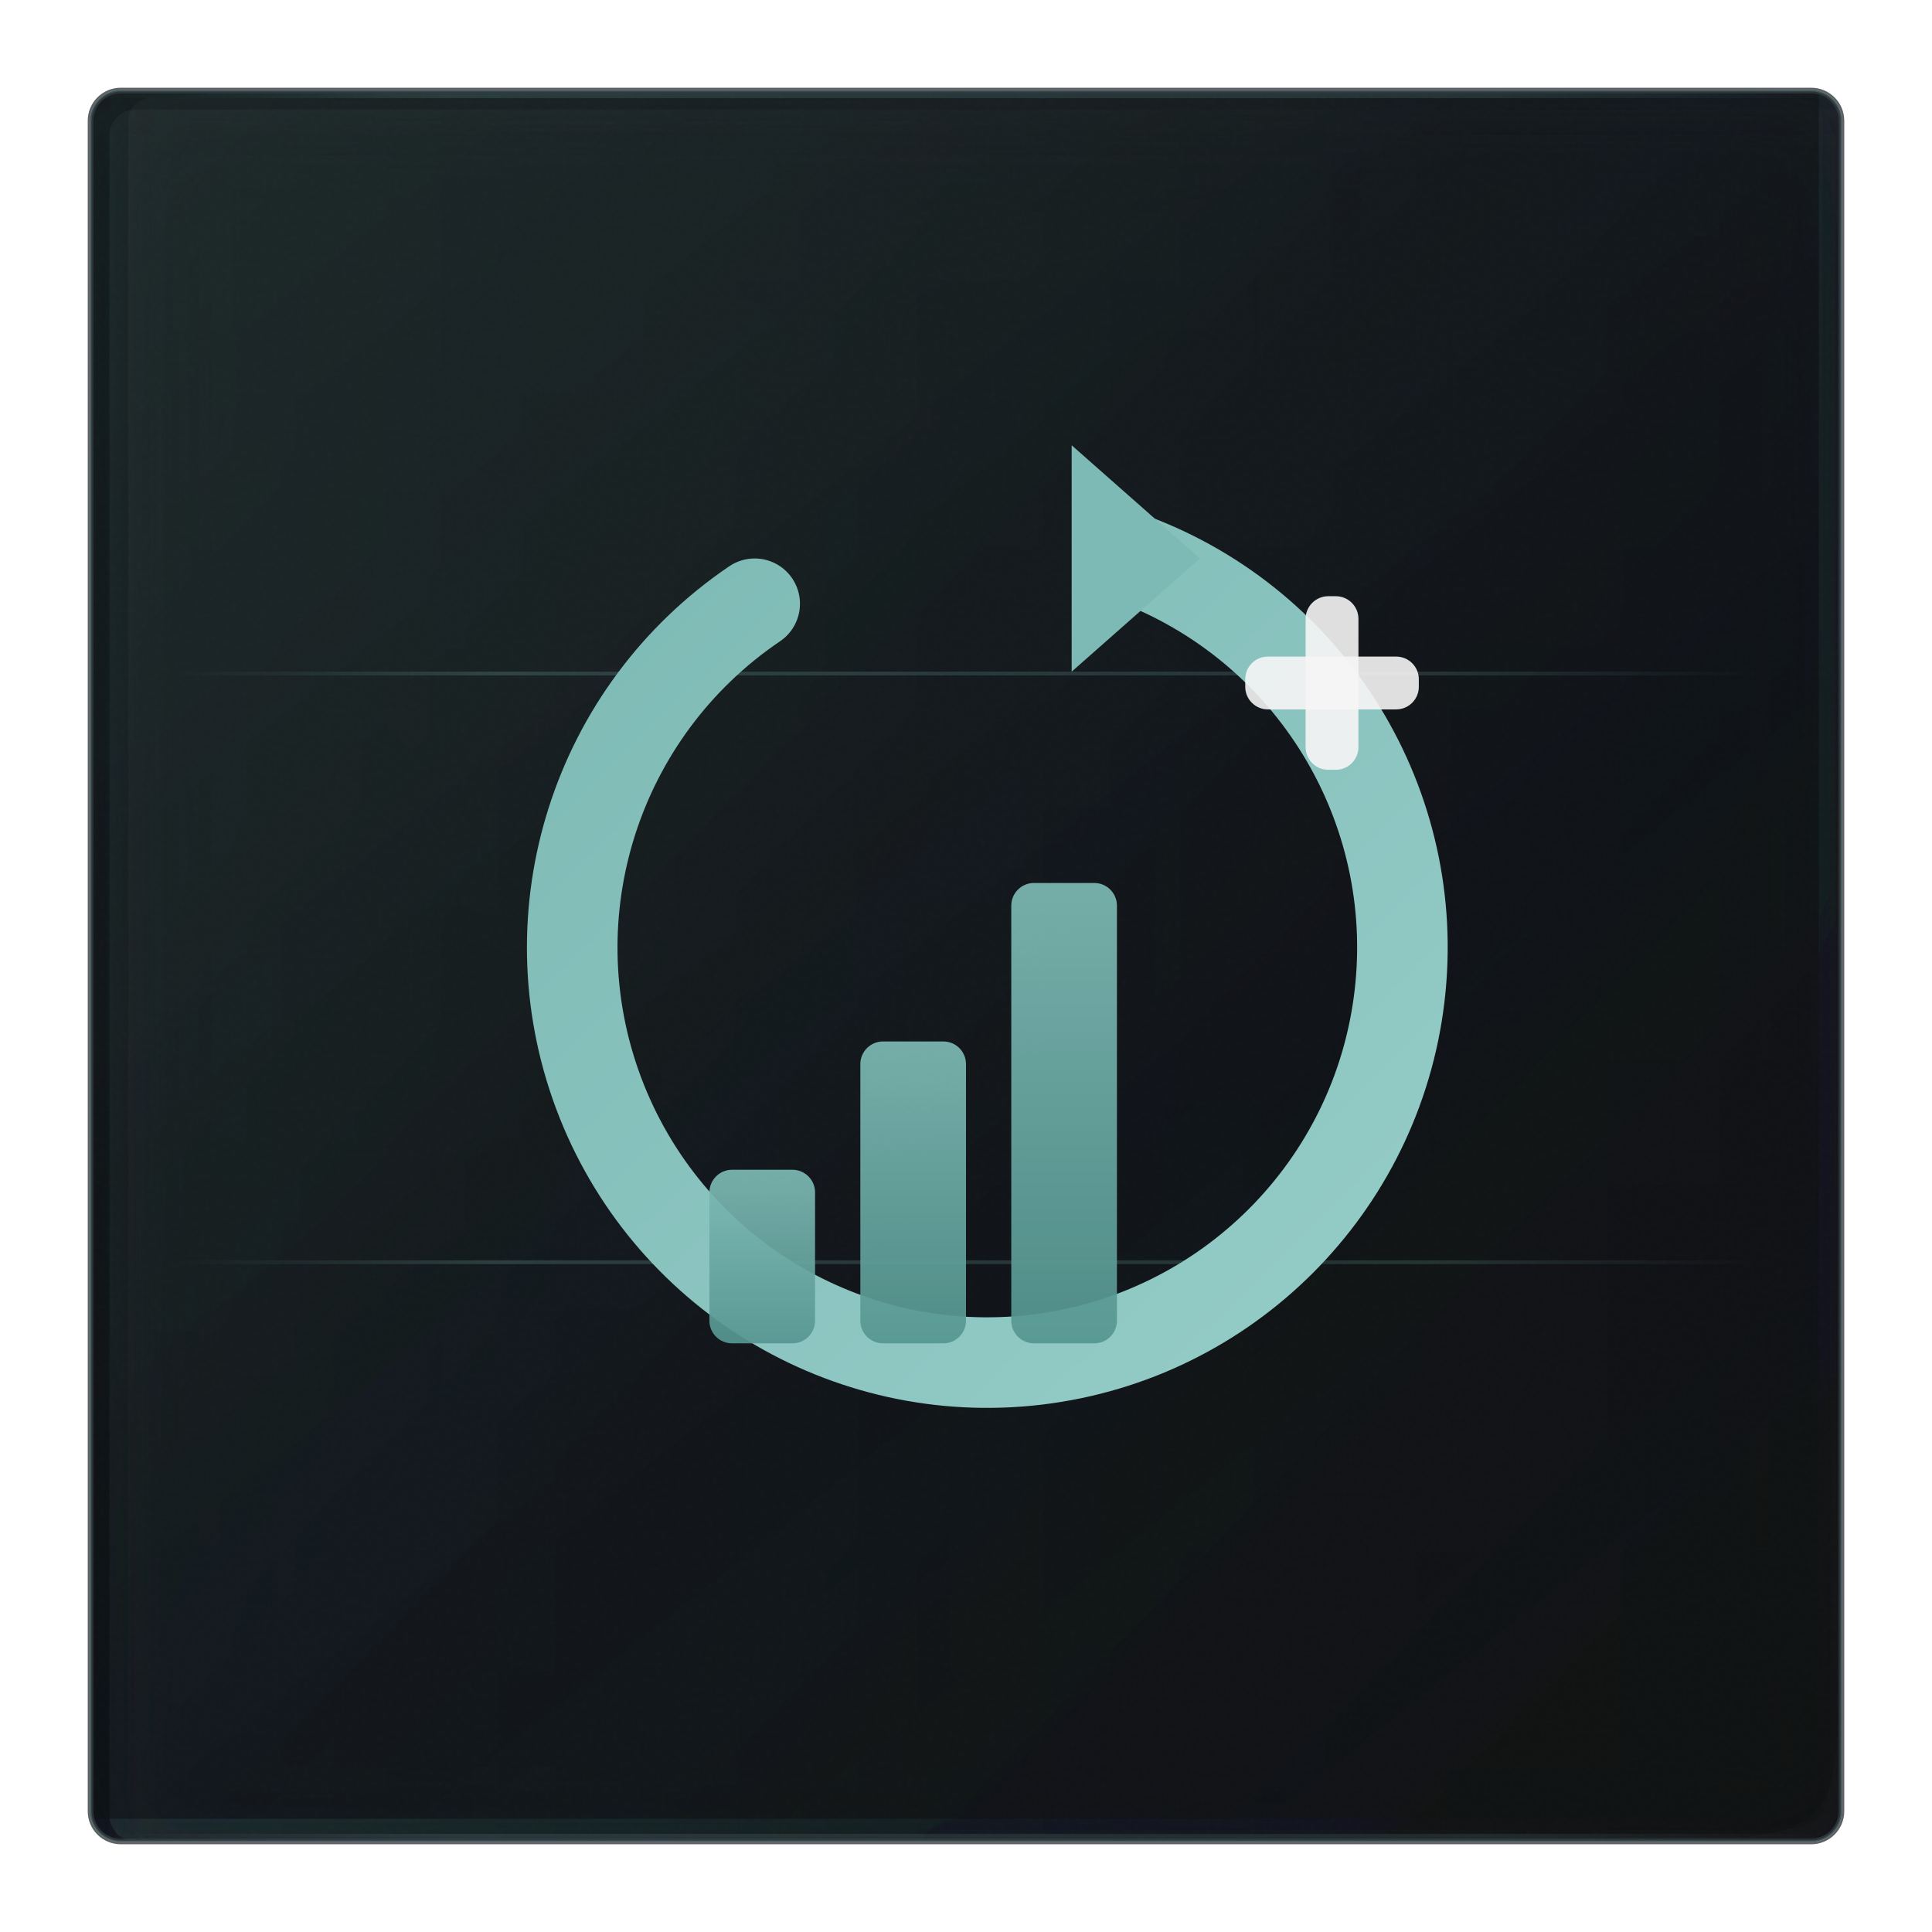
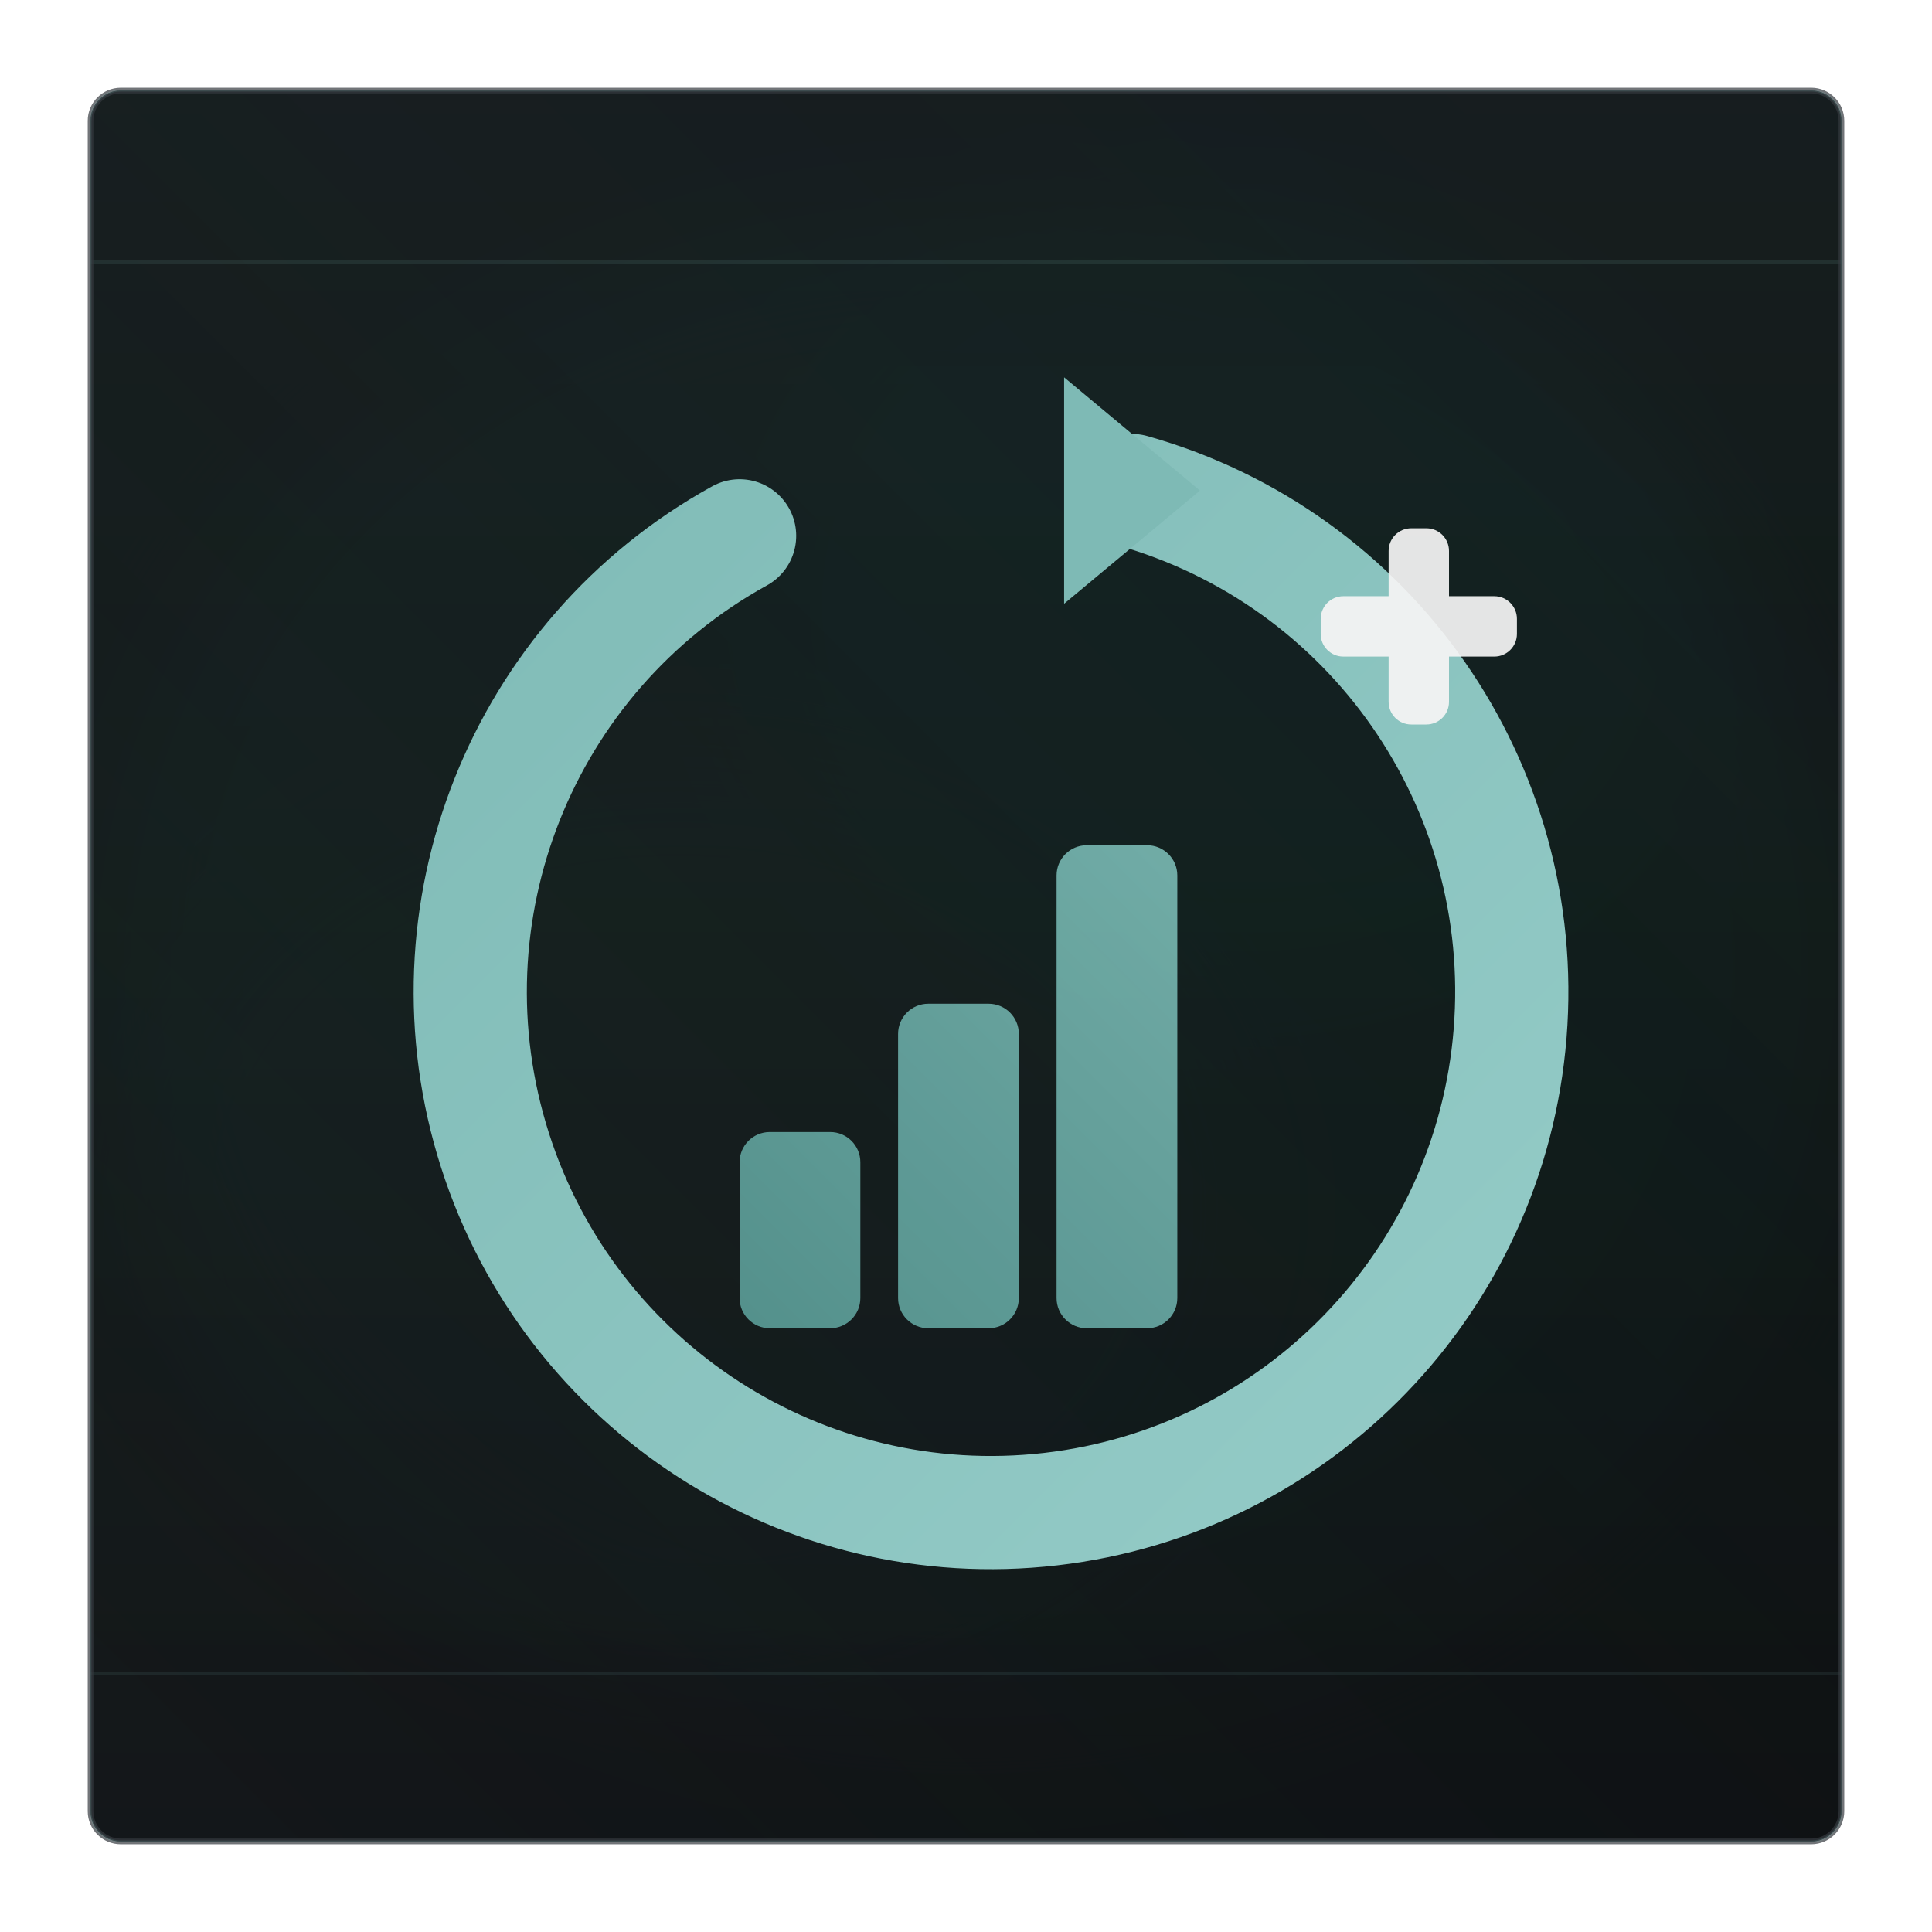
<svg xmlns="http://www.w3.org/2000/svg" width="512" height="512" viewBox="0 0 512 512" role="img" aria-label="AgilePlus Windows Mica">
  <defs>
-     <clipPath id="wm-outer-clip">
-       <rect x="24" y="24" width="464" height="464" rx="8" ry="8" />
-     </clipPath>
-     <linearGradient id="wm-wallpaper" x1="0" y1="0" x2="1" y2="1">
-       <stop offset="0%" stop-color="#0d1e1c" />
-       <stop offset="50%" stop-color="#111820" />
-       <stop offset="100%" stop-color="#090a0c" />
+     <filter id="wm-blur" x="-10%" y="-10%" width="120%" height="120%">
+       <feGaussianBlur in="SourceGraphic" stdDeviation="16" result="blur" />
+       <feColorMatrix in="blur" type="saturate" values="1.8" result="saturated" />
+     </filter>
+     <linearGradient id="wm-mica1" x1="0" y1="0" x2="1" y2="1">
+       <stop offset="0%" stop-color="#090a0c" stop-opacity="0.85" />
+       <stop offset="100%" stop-color="#0d1412" stop-opacity="0.82" />
    </linearGradient>
-     <radialGradient id="wm-wall-blob1" cx="30%" cy="25%" r="40%">
-       <stop offset="0%" stop-color="#7ebab5" stop-opacity="0.55" />
-       <stop offset="55%" stop-color="#569691" stop-opacity="0.18" />
-       <stop offset="100%" stop-color="#090a0c" stop-opacity="0" />
-     </radialGradient>
-     <radialGradient id="wm-wall-blob2" cx="75%" cy="75%" r="38%">
-       <stop offset="0%" stop-color="#353a40" stop-opacity="0.70" />
-       <stop offset="60%" stop-color="#1a2230" stop-opacity="0.30" />
-       <stop offset="100%" stop-color="#090a0c" stop-opacity="0" />
-     </radialGradient>
-     <linearGradient id="wm-mica-a" x1="0" y1="0" x2="0" y2="1">
-       <stop offset="0%" stop-color="#1c2228" stop-opacity="0.82" />
-       <stop offset="100%" stop-color="#0d1015" stop-opacity="0.88" />
+     <linearGradient id="wm-mica2" x1="0" y1="0" x2="0" y2="1">
+       <stop offset="0%" stop-color="#7ebab5" stop-opacity="0.06" />
+       <stop offset="100%" stop-color="#569691" stop-opacity="0.04" />
    </linearGradient>
-     <linearGradient id="wm-mica-b" x1="0" y1="0" x2="1" y2="0">
-       <stop offset="0%" stop-color="#7ebab5" stop-opacity="0.14" />
-       <stop offset="40%" stop-color="#569691" stop-opacity="0.09" />
+     <linearGradient id="wm-mica3" x1="0" y1="1" x2="1" y2="0">
+       <stop offset="0%" stop-color="#353a40" stop-opacity="0.18" />
      <stop offset="100%" stop-color="#090a0c" stop-opacity="0.05" />
    </linearGradient>
-     <linearGradient id="wm-mica-c" x1="0" y1="0" x2="1" y2="1">
-       <stop offset="0%" stop-color="#f6f5f5" stop-opacity="0.06" />
-       <stop offset="50%" stop-color="#353a40" stop-opacity="0.10" />
-       <stop offset="100%" stop-color="#090a0c" stop-opacity="0.04" />
+     <linearGradient id="wm-fill" x1="0" y1="0" x2="0" y2="1">
+       <stop offset="0%" stop-color="#111618" stop-opacity="0.83" />
+       <stop offset="50%" stop-color="#0d1412" stop-opacity="0.84" />
+       <stop offset="100%" stop-color="#090a0c" stop-opacity="0.85" />
    </linearGradient>
-     <linearGradient id="wm-mica-d" x1="0.1" y1="0" x2="0.9" y2="1">
-       <stop offset="0%" stop-color="#111618" stop-opacity="0.60" />
-       <stop offset="60%" stop-color="#090a0c" stop-opacity="0.72" />
-       <stop offset="100%" stop-color="#0a0e10" stop-opacity="0.65" />
-     </linearGradient>
-     <filter id="wm-layer-blur" x="-5%" y="-5%" width="110%" height="110%">
-       <feGaussianBlur in="SourceGraphic" stdDeviation="14" result="blurred" />
-     </filter>
-     <filter id="wm-top-blur" x="-3%" y="-3%" width="106%" height="106%">
-       <feGaussianBlur in="SourceGraphic" stdDeviation="7" />
-     </filter>
-     <filter id="wm-noise" x="0" y="0" width="100%" height="100%">
-       <feTurbulence type="fractalNoise" baseFrequency="0.72" numOctaves="4" seed="17" stitchTiles="stitch" result="noise" />
-       <feColorMatrix in="noise" type="saturate" values="0" result="gray" />
-       <feBlend in="SourceGraphic" in2="gray" mode="overlay" result="grained" />
-     </filter>
-     <linearGradient id="wm-divider-grad" x1="0" y1="0" x2="1" y2="0">
-       <stop offset="0%" stop-color="#7ebab5" stop-opacity="0" />
-       <stop offset="20%" stop-color="#7ebab5" stop-opacity="0.22" />
-       <stop offset="80%" stop-color="#7ebab5" stop-opacity="0.18" />
-       <stop offset="100%" stop-color="#7ebab5" stop-opacity="0" />
-     </linearGradient>
-     <linearGradient id="wm-loop-grad" x1="0" y1="0" x2="1" y2="1" gradientUnits="objectBoundingBox">
+     <linearGradient id="wm-loop" x1="96" y1="96" x2="416" y2="416" gradientUnits="userSpaceOnUse">
      <stop offset="0%" stop-color="#7ebab5" />
      <stop offset="100%" stop-color="#95ccc8" />
    </linearGradient>
-     <linearGradient id="wm-bars-grad" x1="0" y1="1" x2="0" y2="0" gradientUnits="objectBoundingBox">
+     <linearGradient id="wm-bars" x1="176" y1="336" x2="336" y2="176" gradientUnits="userSpaceOnUse">
      <stop offset="0%" stop-color="#569691" />
      <stop offset="100%" stop-color="#7ebab5" />
    </linearGradient>
+     <clipPath id="wm-clip">
+       <rect x="24" y="24" width="464" height="464" rx="8" ry="8" />
+     </clipPath>
  </defs>
  <rect x="24" y="24" width="464" height="464" rx="8" ry="8" fill="#090a0c" />
-   <g clip-path="url(#wm-outer-clip)">
-     <rect x="24" y="24" width="464" height="464" fill="url(#wm-wallpaper)" />
-     <rect x="24" y="24" width="464" height="464" fill="url(#wm-wall-blob1)" />
-     <rect x="24" y="24" width="464" height="464" fill="url(#wm-wall-blob2)" />
-     <rect x="24" y="24" width="464" height="464" fill="url(#wm-wallpaper)" filter="url(#wm-layer-blur)" opacity="0.90" />
-     <rect x="24" y="24" width="464" height="464" fill="url(#wm-mica-a)" />
-     <rect x="29" y="29" width="464" height="464" fill="url(#wm-wallpaper)" filter="url(#wm-layer-blur)" opacity="0.60" />
-     <rect x="29" y="29" width="459" height="459" rx="7" ry="7" fill="url(#wm-mica-b)" opacity="0.85" />
-     <rect x="34" y="26" width="454" height="462" fill="url(#wm-wallpaper)" filter="url(#wm-top-blur)" opacity="0.35" />
-     <rect x="34" y="26" width="449" height="457" rx="6" ry="6" fill="url(#wm-mica-c)" opacity="0.80" />
-     <rect x="20" y="20" width="462" height="462" fill="url(#wm-mica-d)" opacity="0.75" />
-     <rect x="24" y="24" width="464" height="464" fill="#888" filter="url(#wm-noise)" opacity="0.035" />
-     <rect x="24" y="24" width="464" height="2" fill="url(#wm-divider-grad)" opacity="0.9" />
-     <rect x="44" y="178" width="424" height="1" fill="url(#wm-divider-grad)" />
-     <rect x="44" y="334" width="424" height="1" fill="url(#wm-divider-grad)" />
-     <rect x="24" y="486" width="464" height="2" fill="url(#wm-divider-grad)" opacity="0.7" />
+   <g clip-path="url(#wm-clip)">
+     <ellipse cx="256" cy="256" rx="230" ry="200" fill="#7ebab5" opacity="0.14" filter="url(#wm-blur)" />
+     <ellipse cx="180" cy="320" rx="150" ry="120" fill="#353a40" opacity="0.22" filter="url(#wm-blur)" />
+     <ellipse cx="330" cy="160" rx="130" ry="110" fill="#569691" opacity="0.10" filter="url(#wm-blur)" />
+     <rect x="24" y="24" width="464" height="464" fill="url(#wm-fill)" />
+     <rect x="24" y="24" width="464" height="464" fill="url(#wm-mica2)" />
+     <rect x="24" y="24" width="464" height="464" fill="url(#wm-mica3)" />
+     <rect x="24" y="69" width="464" height="1" fill="#7ebab5" opacity="0.12" />
+     <rect x="24" y="443" width="464" height="1" fill="#7ebab5" opacity="0.10" />
  </g>
-   <g clip-path="url(#wm-outer-clip)">
-     <path d="M 300 148 A 110 110 0 1 1 200 160" fill="none" stroke="url(#wm-loop-grad)" stroke-width="24" stroke-linecap="round" />
-     <polygon points="284,118 318,148 284,178" fill="#7ebab5" />
-     <rect x="188" y="310" width="28" height="46" rx="6" fill="url(#wm-bars-grad)" opacity="0.92" />
-     <rect x="228" y="276" width="28" height="80" rx="6" fill="url(#wm-bars-grad)" opacity="0.92" />
-     <rect x="268" y="234" width="28" height="122" rx="6" fill="url(#wm-bars-grad)" opacity="0.92" />
-     <rect x="330" y="174" width="46" height="14" rx="6" fill="#f6f5f5" opacity="0.90" />
-     <rect x="346" y="158" width="14" height="46" rx="6" fill="#f6f5f5" opacity="0.90" />
+   <rect x="24" y="24" width="464" height="464" rx="8" ry="8" fill="none" stroke="#353a40" stroke-width="1.5" stroke-opacity="0.70" />
+   <rect x="24" y="24" width="464" height="464" rx="8" ry="8" fill="none" stroke="#7ebab5" stroke-width="0.5" stroke-opacity="0.18" />
+   <path d="M 300 130 A 138 138 0 1 1 196 142" fill="none" stroke="url(#wm-loop)" stroke-width="30" stroke-linecap="round" />
+   <path d="M 282 100 L 318 130 L 282 160 Z" fill="#7ebab5" />
+   <rect x="196" y="300" width="32" height="52" rx="8" fill="url(#wm-bars)" opacity="0.95" />
+   <rect x="238" y="266" width="32" height="86" rx="8" fill="url(#wm-bars)" opacity="0.95" />
+   <rect x="280" y="224" width="32" height="128" rx="8" fill="url(#wm-bars)" opacity="0.95" />
+   <g fill="#f6f5f5" opacity="0.92">
+     <rect x="350" y="158" width="52" height="16" rx="6" />
+     <rect x="368" y="140" width="16" height="52" rx="6" />
  </g>
-   <rect x="24" y="24" width="464" height="464" rx="8" ry="8" fill="none" stroke="#353a40" stroke-width="1.5" stroke-opacity="0.80" />
-   <rect x="24" y="24" width="464" height="464" rx="8" ry="8" fill="none" stroke="#7ebab5" stroke-width="0.5" stroke-opacity="0.22" />
</svg>
